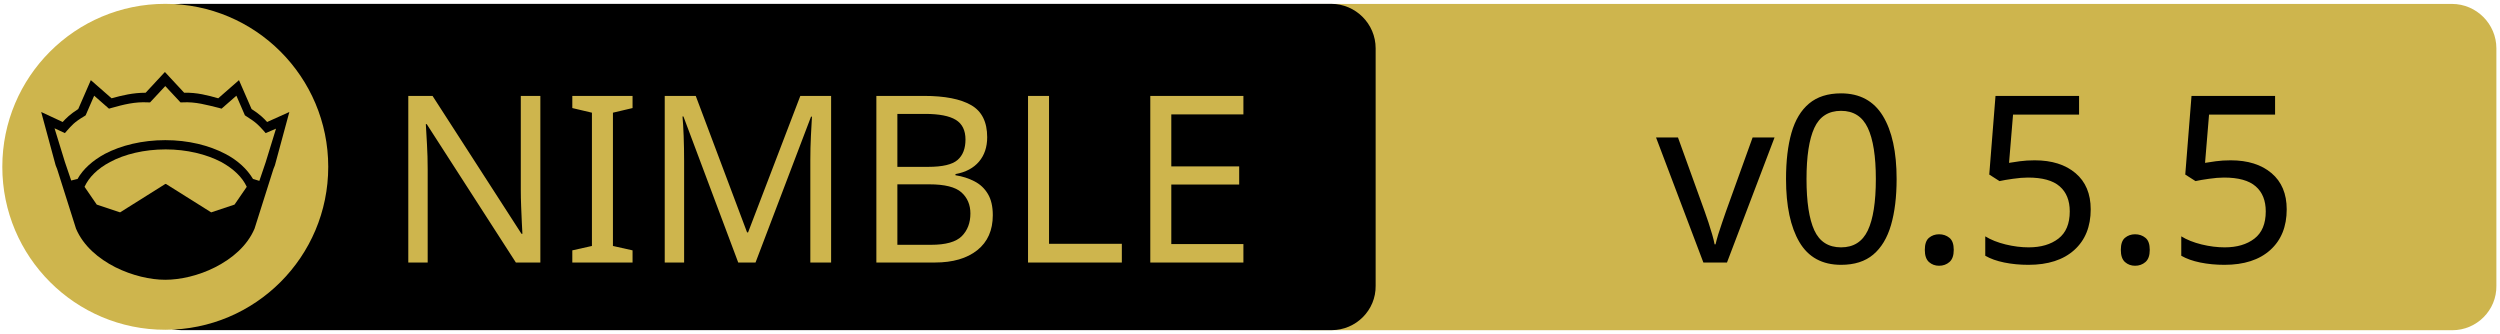
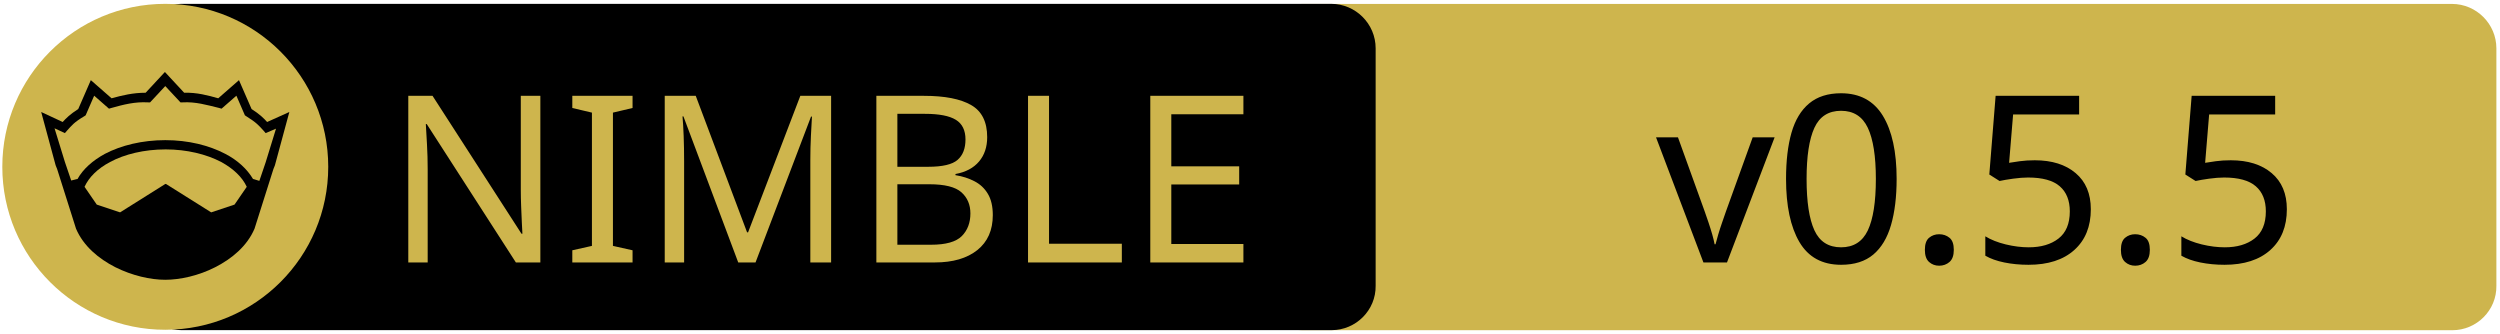
<svg xmlns="http://www.w3.org/2000/svg" xmlns:xlink="http://www.w3.org/1999/xlink" width="675" height="90" xml:space="preserve" version="1.1">
  <a xlink:href="https://github.com/vegansk/nimboost">
    <g>
      <path fill="#CEB54D" id="svg_15" d="m662.123,89.159l-310.5,0c-6.6,0 -12,-5.4 -12,-12l0,-64.1c0,-6.6 5.4,-12 12,-12l310.4,0c6.6,0 12,5.4 12,12l0,64.1c0.1,6.6 -5.3,12 -11.9,12z" />
      <path id="svg_1" d="m359.524,89.139l-310.5,0c-6.6,0 -12,-5.4 -12,-12l0,-64.1c0,-6.6 5.4,-12 12,-12l310.4,0c6.6,0 12,5.4 12,12l0,64.1c0.1,6.6 -5.3,12 -11.9,12z" />
      <rect id="svg_2" fill="none" height="45.9" width="315.3" class="st0" y="24.539" x="60.224" />
      <circle id="svg_4" fill="#CEB54D" r="44" cy="45.039" cx="44.624" class="st1" />
      <g id="XMLID_4_">
        <path id="svg_5" d="m78.124,30.239l-3.9,14.4l-0.4,1l-5.1,16.1c0,0 0,0 0,0c-2,4.7 -6.1,8.1 -10.6,10.4c-4.5,2.3 -9.5,3.4 -13.5,3.4c-4,0 -8.9,-1.1 -13.5,-3.4c-4.5,-2.3 -8.6,-5.7 -10.6,-10.4c0,0 0,0 0,0l-5.1,-16.1l-0.4,-1l-3.9,-14.4l5.8,2.7c0.9,-1 2,-2.1 4.2,-3.5l3.4,-7.8l5.6,4.9c2.9,-0.8 5.8,-1.5 9.2,-1.5l5.2,-5.6l5.2,5.6c3.4,-0.1 6.4,0.7 9.2,1.5l5.6,-4.9l3.4,7.8c2.2,1.4 3.3,2.5 4.2,3.5l6,-2.7z" />
        <g id="XMLID_6_">
          <g id="svg_6">
            <path id="svg_7" fill="#CEB54D" d="m66.624,50.439l-3.3,4.8l-6.3,2.1l-12.1,-7.6c-0.1,-0.1 -0.3,-0.1 -0.4,0l-12.1,7.6l-6.3,-2.1l-3.3,-4.8c1.2,-2.6 3.5,-4.9 6.9,-6.7c3.9,-2.1 9.2,-3.4 15,-3.4c5.7,0 11,1.3 15,3.4c3.3,1.8 5.7,4.1 6.9,6.7z" class="st1" />
          </g>
          <g id="svg_8" />
        </g>
        <g id="XMLID_5_">
          <g id="svg_9">
            <path id="svg_10" fill="#CEB54D" d="m74.524,34.739l-2.8,9.1l-1.7,5l-1.6,-0.5c0,0 -0.1,0 -0.1,0c-1.6,-2.7 -4.2,-5.1 -7.5,-6.8c-4.4,-2.3 -10,-3.7 -16.2,-3.7c-6.2,0 -11.9,1.4 -16.3,3.7c-3.3,1.8 -5.9,4.1 -7.4,6.8c0,0 -0.1,0 -0.1,0l-1.6,0.4l-1.7,-5l-2.8,-9.1l2.8,1.3l0.6,-0.7c1.2,-1.3 1.8,-2.2 4.7,-3.9l0.3,-0.2l2.3,-5.3l4,3.5l0.7,-0.2c3.2,-0.9 6.3,-1.7 9.8,-1.5l0.6,0l4.1,-4.4l4.1,4.4l0.6,0c3.5,-0.2 6.5,0.7 9.8,1.5l0.7,0.2l4,-3.5l2.3,5.3l0.3,0.2c2.9,1.8 3.5,2.6 4.7,3.9l0.6,0.7l2.8,-1.2z" class="st1" />
          </g>
          <g id="svg_11" />
        </g>
      </g>
-       <text x="-442" y="-350" id="svg_16" font-size="63px" font-family="'PT Sans Caption'" fill="#CEB54D" class="st1 st2 st3" transform="matrix(1 0 0 1 546.13 420.879)">NIMBLE</text>
-       <text x="-99.0" y="-350" id="svg_17" font-size="63px" font-family="'PT Sans Caption'" fill="#000000" class="st1 st2 st3" transform="matrix(1 0 0 1 546.13 420.879)">v0.5.5</text>
+       <text x="-442" y="-350.021" id="svg_16" font-size="63px" font-family="'PT Sans Caption'" fill="#CEB54D" class="st1 st2 st3" transform="matrix(1 0 0 1 546.13 420.879)">NIMBLE</text>
+       <text x="-99.0" y="-350.012" id="svg_17" font-size="63.012px" font-family="'PT Sans Caption'" fill="#000000" class="st1 st2 st3" transform="matrix(1 0 0 1 546.13 420.879)">v0.5.5</text>
    </g>
  </a>
</svg>
